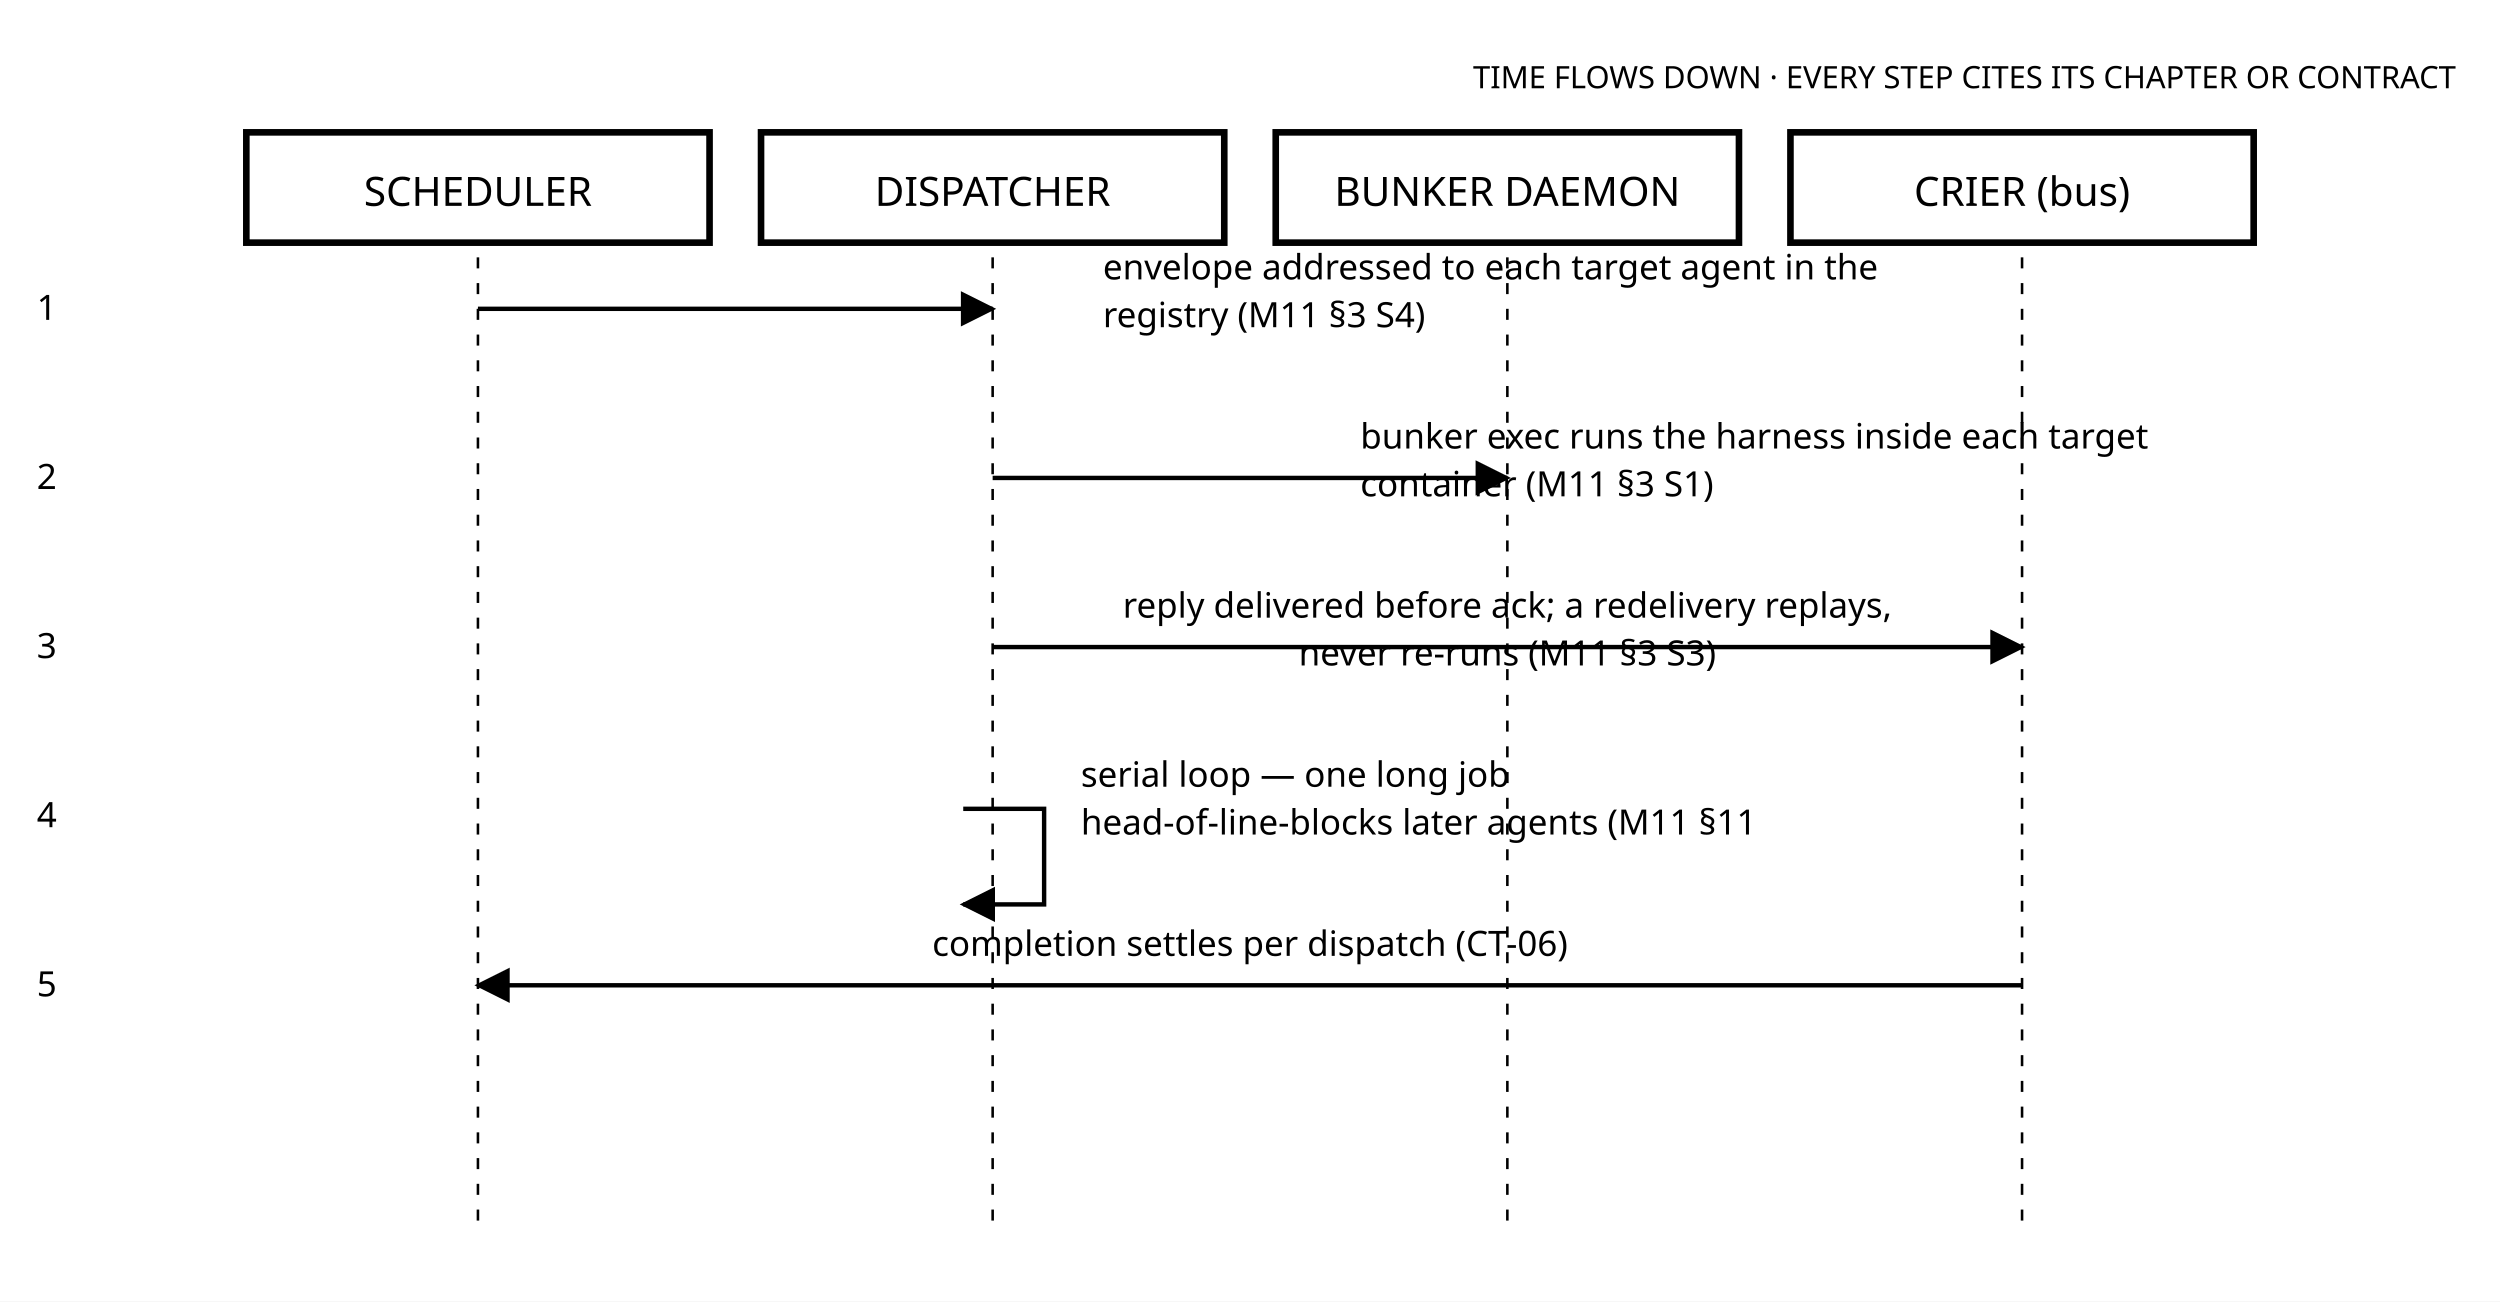
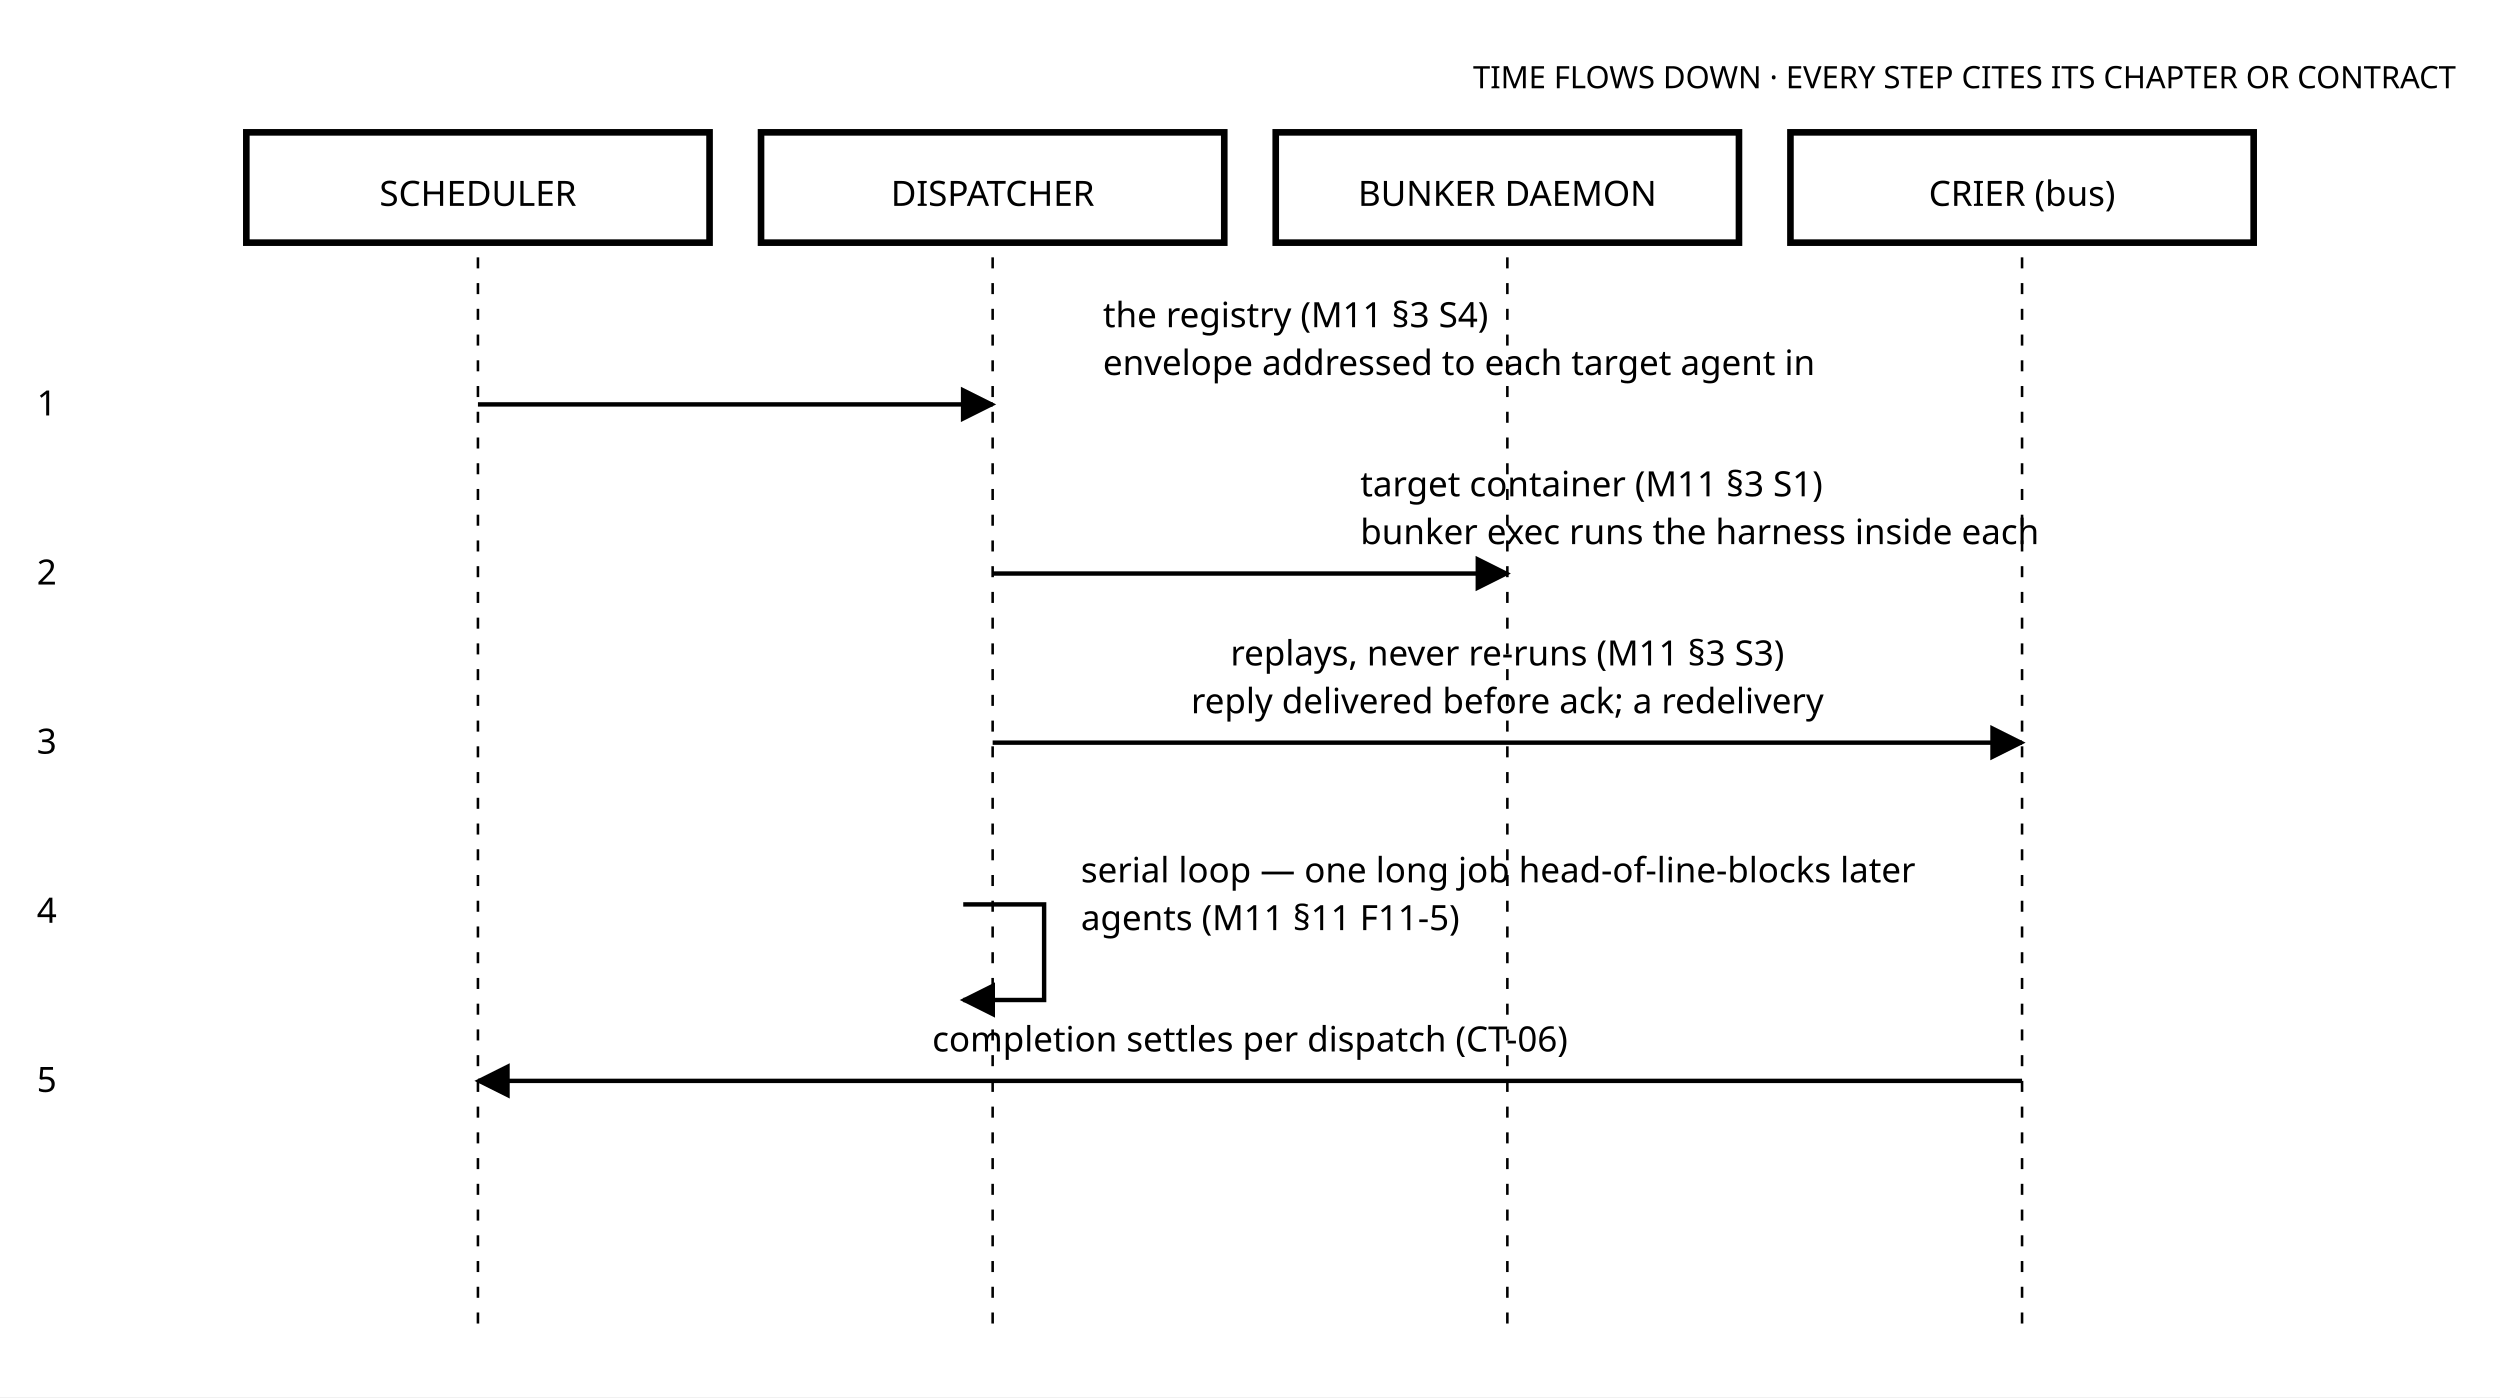
- <svg xmlns="http://www.w3.org/2000/svg" width="170.0mm" height="88.5mm" viewBox="0 0 680 354.0" preserveAspectRatio="xMidYMid meet">
-   <rect width="680" height="354.0" fill="#ffffff" />
+ <svg xmlns="http://www.w3.org/2000/svg" width="170.0mm" height="95.0mm" viewBox="0 0 680 380.0" preserveAspectRatio="xMidYMid meet">
+   <rect width="680" height="380.0" fill="#ffffff" />
  <defs>
    <marker id="ar" viewBox="0 0 10 10" refX="9" refY="5" markerWidth="8" markerHeight="8" orient="auto">
      <path d="M0,0 L10,5 L0,10 z" fill="#000000" />
    </marker>
  </defs>
  <g font-family="Routed Gothic Narrow, Routed Gothic, sans-serif">
    <text x="668.0" y="24.0" font-size="8.40" fill="#000000" text-anchor="end">TIME FLOWS DOWN · EVERY STEP CITES ITS CHAPTER OR CONTRACT</text>
    <rect x="67.0" y="36.0" width="126.0" height="30.0" fill="#ffffff" stroke="#000000" stroke-width="1.8" />
-     <text x="130.0" y="56.0" font-size="11.00" fill="#000000" text-anchor="middle">SCHEDULER</text>
-     <polyline points="130.0,70.0 130.0,334.0" fill="none" stroke="#000000" stroke-width="0.7" stroke-dasharray="3 4" />
+     <text x="130.0" y="56.0" font-size="9.50" fill="#000000" text-anchor="middle">SCHEDULER</text>
+     <polyline points="130.0,70.0 130.0,360.0" fill="none" stroke="#000000" stroke-width="0.7" stroke-dasharray="3 4" />
    <rect x="207.0" y="36.0" width="126.0" height="30.0" fill="#ffffff" stroke="#000000" stroke-width="1.8" />
-     <text x="270.0" y="56.0" font-size="11.00" fill="#000000" text-anchor="middle">DISPATCHER</text>
-     <polyline points="270.0,70.0 270.0,334.0" fill="none" stroke="#000000" stroke-width="0.7" stroke-dasharray="3 4" />
+     <text x="270.0" y="56.0" font-size="9.50" fill="#000000" text-anchor="middle">DISPATCHER</text>
+     <polyline points="270.0,70.0 270.0,360.0" fill="none" stroke="#000000" stroke-width="0.7" stroke-dasharray="3 4" />
    <rect x="347.0" y="36.0" width="126.0" height="30.0" fill="#ffffff" stroke="#000000" stroke-width="1.8" />
-     <text x="410.0" y="56.0" font-size="11.00" fill="#000000" text-anchor="middle">BUNKER DAEMON</text>
-     <polyline points="410.0,70.0 410.0,334.0" fill="none" stroke="#000000" stroke-width="0.7" stroke-dasharray="3 4" />
+     <text x="410.0" y="56.0" font-size="9.50" fill="#000000" text-anchor="middle">BUNKER DAEMON</text>
+     <polyline points="410.0,70.0 410.0,360.0" fill="none" stroke="#000000" stroke-width="0.7" stroke-dasharray="3 4" />
    <rect x="487.0" y="36.0" width="126.0" height="30.0" fill="#ffffff" stroke="#000000" stroke-width="1.8" />
-     <text x="550.0" y="56.0" font-size="11.00" fill="#000000" text-anchor="middle">CRIER (bus)</text>
-     <polyline points="550.0,70.0 550.0,334.0" fill="none" stroke="#000000" stroke-width="0.7" stroke-dasharray="3 4" />
-     <text x="10.0" y="87.0" font-size="9.50" fill="#000000" text-anchor="start">1</text>
-     <polyline points="130.0,84.0 270.0,84.0" fill="none" stroke="#000000" stroke-width="1.2" marker-end="url(#ar)" />
-     <text x="300.0" y="76.0" font-size="9.50" fill="#000000" text-anchor="start">envelope addressed to each target agent in the</text>
-     <text x="300.0" y="89.0" font-size="9.50" fill="#000000" text-anchor="start">registry (M11 §3 S4)</text>
-     <text x="10.0" y="133.0" font-size="9.50" fill="#000000" text-anchor="start">2</text>
-     <polyline points="270.0,130.0 410.0,130.0" fill="none" stroke="#000000" stroke-width="1.2" marker-end="url(#ar)" />
-     <text x="370.0" y="122.0" font-size="9.50" fill="#000000" text-anchor="start">bunker exec runs the harness inside each target</text>
-     <text x="370.0" y="135.0" font-size="9.50" fill="#000000" text-anchor="start">container (M11 §3 S1)</text>
-     <text x="10.0" y="179.0" font-size="9.50" fill="#000000" text-anchor="start">3</text>
-     <polyline points="270.0,176.0 550.0,176.0" fill="none" stroke="#000000" stroke-width="1.2" marker-end="url(#ar)" />
-     <text x="410.0" y="168.0" font-size="9.50" fill="#000000" text-anchor="middle">reply delivered before ack; a redelivery replays,</text>
-     <text x="410.0" y="181.0" font-size="9.50" fill="#000000" text-anchor="middle">never re-runs (M11 §3 S3)</text>
-     <text x="10.0" y="225.0" font-size="9.50" fill="#000000" text-anchor="start">4</text>
-     <polyline points="262.0,220.0 284.0,220.0 284.0,246.0 262.0,246.0" fill="none" stroke="#000000" stroke-width="1.2" marker-end="url(#ar)" />
-     <text x="294.0" y="214.0" font-size="9.50" fill="#000000" text-anchor="start">serial loop — one long job</text>
-     <text x="294.0" y="227.0" font-size="9.50" fill="#000000" text-anchor="start">head-of-line-blocks later agents (M11 §11</text>
-     <text x="10.0" y="271.0" font-size="9.50" fill="#000000" text-anchor="start">5</text>
-     <polyline points="550.0,268.0 130.0,268.0" fill="none" stroke="#000000" stroke-width="1.2" marker-end="url(#ar)" />
-     <text x="340.0" y="260.0" font-size="9.50" fill="#000000" text-anchor="middle">completion settles per dispatch (CT-06)</text>
+     <text x="550.0" y="56.0" font-size="9.50" fill="#000000" text-anchor="middle">CRIER (bus)</text>
+     <polyline points="550.0,70.0 550.0,360.0" fill="none" stroke="#000000" stroke-width="0.7" stroke-dasharray="3 4" />
+     <text x="10.0" y="113.0" font-size="9.50" fill="#000000" text-anchor="start">1</text>
+     <polyline points="130.0,110.0 270.0,110.0" fill="none" stroke="#000000" stroke-width="1.2" marker-end="url(#ar)" />
+     <text x="300.0" y="102.0" font-size="9.50" fill="#000000" text-anchor="start">envelope addressed to each target agent in</text>
+     <text x="300.0" y="89.0" font-size="9.50" fill="#000000" text-anchor="start">the registry (M11 §3 S4)</text>
+     <text x="10.0" y="159.0" font-size="9.50" fill="#000000" text-anchor="start">2</text>
+     <polyline points="270.0,156.0 410.0,156.0" fill="none" stroke="#000000" stroke-width="1.2" marker-end="url(#ar)" />
+     <text x="370.0" y="148.0" font-size="9.50" fill="#000000" text-anchor="start">bunker exec runs the harness inside each</text>
+     <text x="370.0" y="135.0" font-size="9.50" fill="#000000" text-anchor="start">target container (M11 §3 S1)</text>
+     <text x="10.0" y="205.0" font-size="9.50" fill="#000000" text-anchor="start">3</text>
+     <polyline points="270.0,202.0 550.0,202.0" fill="none" stroke="#000000" stroke-width="1.2" marker-end="url(#ar)" />
+     <text x="410.0" y="194.0" font-size="9.50" fill="#000000" text-anchor="middle">reply delivered before ack; a redelivery</text>
+     <text x="410.0" y="181.0" font-size="9.50" fill="#000000" text-anchor="middle">replays, never re-runs (M11 §3 S3)</text>
+     <text x="10.0" y="251.0" font-size="9.50" fill="#000000" text-anchor="start">4</text>
+     <polyline points="262.0,246.0 284.0,246.0 284.0,272.0 262.0,272.0" fill="none" stroke="#000000" stroke-width="1.2" marker-end="url(#ar)" />
+     <text x="294.0" y="240.0" font-size="9.50" fill="#000000" text-anchor="start">serial loop — one long job head-of-line-blocks later</text>
+     <text x="294.0" y="253.0" font-size="9.50" fill="#000000" text-anchor="start">agents (M11 §11 F11-5)</text>
+     <text x="10.0" y="297.0" font-size="9.50" fill="#000000" text-anchor="start">5</text>
+     <polyline points="550.0,294.0 130.0,294.0" fill="none" stroke="#000000" stroke-width="1.2" marker-end="url(#ar)" />
+     <text x="340.0" y="286.0" font-size="9.50" fill="#000000" text-anchor="middle">completion settles per dispatch (CT-06)</text>
  </g>
</svg>
